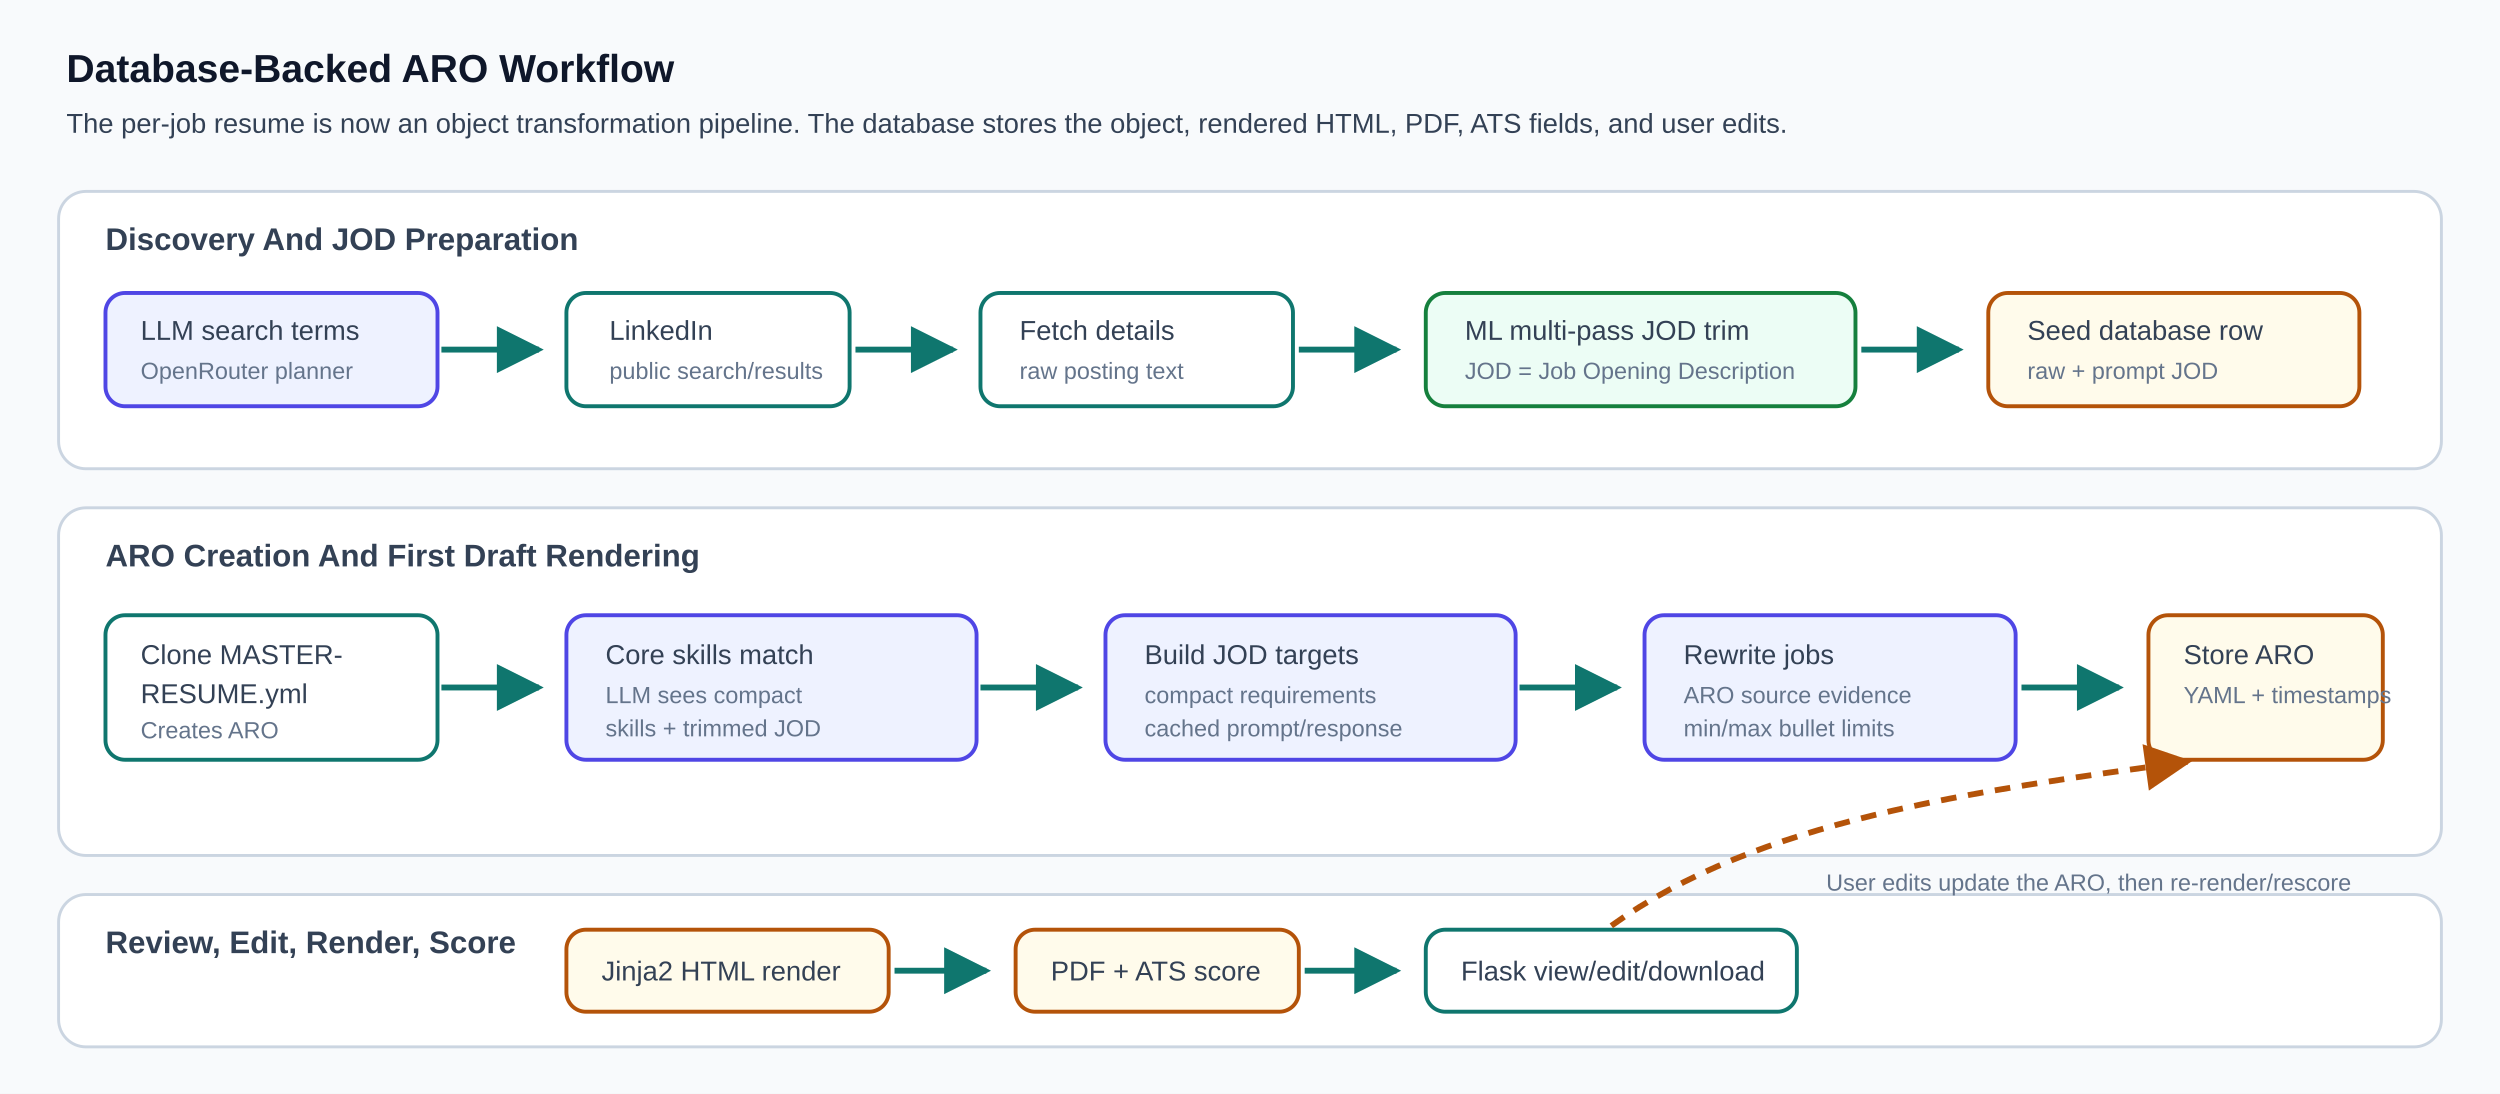
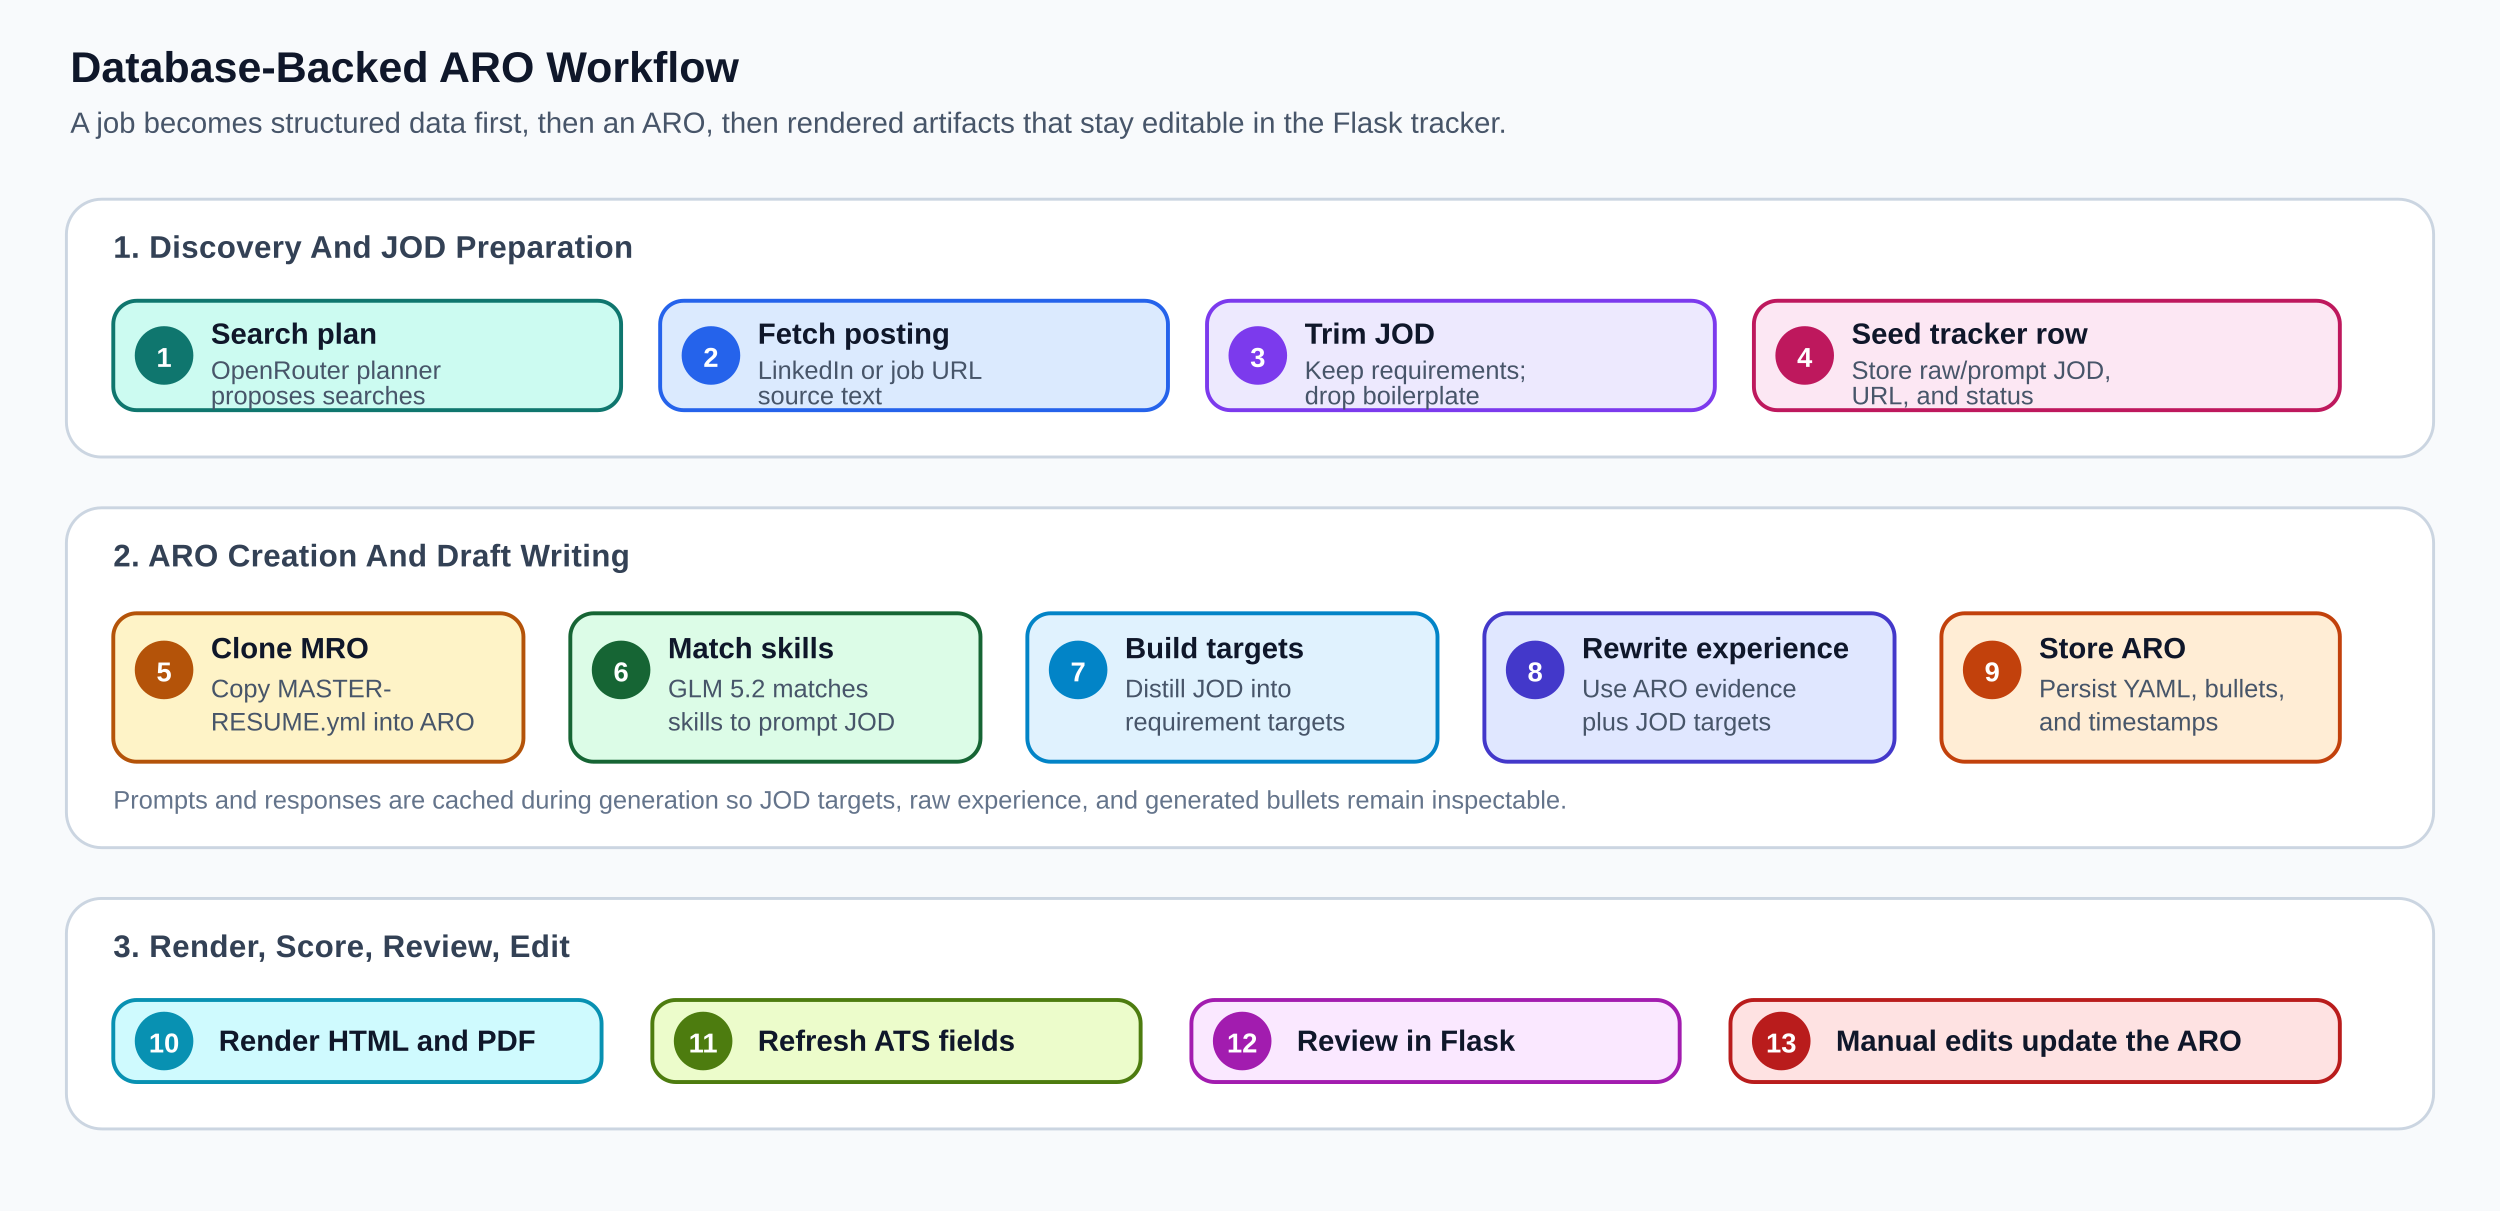
- <svg xmlns="http://www.w3.org/2000/svg" width="1280" height="560" viewBox="0 0 1280 560" role="img" aria-labelledby="title desc">
+ <svg xmlns="http://www.w3.org/2000/svg" width="1280" height="620" viewBox="0 0 1280 620" role="img" aria-labelledby="title desc">
  <defs>
    <style>
      .bg { fill: #f8fafc; }
-       .lane { fill: #ffffff; stroke: #cbd5e1; stroke-width: 1.5; rx: 14; }
-       .box { fill: #ffffff; stroke: #0f766e; stroke-width: 2; rx: 10; }
-       .ai { fill: #eef2ff; stroke: #4f46e5; stroke-width: 2; rx: 10; }
-       .local { fill: #ecfdf5; stroke: #15803d; stroke-width: 2; rx: 10; }
-       .db { fill: #fffbeb; stroke: #b45309; stroke-width: 2; rx: 10; }
-       .title { font: 700 20px Arial, sans-serif; fill: #0f172a; }
-       .laneTitle { font: 700 16px Arial, sans-serif; fill: #334155; }
-       .text { font: 14px Arial, sans-serif; fill: #334155; }
-       .small { font: 12px Arial, sans-serif; fill: #64748b; }
-       .arrow { stroke: #0f766e; stroke-width: 3; marker-end: url(#arrow); fill: none; }
-       .feedback { stroke: #b45309; stroke-width: 3; marker-end: url(#amberArrow); fill: none; stroke-dasharray: 8 6; }
+       .lane { fill: #ffffff; stroke: #cbd5e1; stroke-width: 1.5; }
+       .step1 { fill: #ccfbf1; stroke: #0f766e; stroke-width: 2; }
+       .step2 { fill: #dbeafe; stroke: #2563eb; stroke-width: 2; }
+       .step3 { fill: #ede9fe; stroke: #7c3aed; stroke-width: 2; }
+       .step4 { fill: #fce7f3; stroke: #be185d; stroke-width: 2; }
+       .step5 { fill: #fef3c7; stroke: #b45309; stroke-width: 2; }
+       .step6 { fill: #dcfce7; stroke: #166534; stroke-width: 2; }
+       .step7 { fill: #e0f2fe; stroke: #0284c7; stroke-width: 2; }
+       .step8 { fill: #e0e7ff; stroke: #4338ca; stroke-width: 2; }
+       .step9 { fill: #ffedd5; stroke: #c2410c; stroke-width: 2; }
+       .step10 { fill: #cffafe; stroke: #0891b2; stroke-width: 2; }
+       .step11 { fill: #ecfccb; stroke: #4d7c0f; stroke-width: 2; }
+       .step12 { fill: #fae8ff; stroke: #a21caf; stroke-width: 2; }
+       .step13 { fill: #fee2e2; stroke: #b91c1c; stroke-width: 2; }
+       .num1 { fill: #0f766e; }
+       .num2 { fill: #2563eb; }
+       .num3 { fill: #7c3aed; }
+       .num4 { fill: #be185d; }
+       .num5 { fill: #b45309; }
+       .num6 { fill: #166534; }
+       .num7 { fill: #0284c7; }
+       .num8 { fill: #4338ca; }
+       .num9 { fill: #c2410c; }
+       .num10 { fill: #0891b2; }
+       .num11 { fill: #4d7c0f; }
+       .num12 { fill: #a21caf; }
+       .num13 { fill: #b91c1c; }
+       .numText { font: 700 14px Arial, sans-serif; fill: #ffffff; dominant-baseline: central; text-anchor: middle; }
+       .title { font: 700 22px Arial, sans-serif; fill: #0f172a; }
+       .subtitle { font: 15px Arial, sans-serif; fill: #475569; }
+       .laneTitle { font: 700 16px Arial, sans-serif; fill: #334155; letter-spacing: .2px; }
+       .cardTitle { font: 700 15px Arial, sans-serif; fill: #0f172a; }
+       .body { font: 13px Arial, sans-serif; fill: #475569; }
+       .note { font: 13px Arial, sans-serif; fill: #64748b; }
    </style>
-     <marker id="arrow" viewBox="0 0 10 10" refX="9" refY="5" markerWidth="8" markerHeight="8" orient="auto-start-reverse">
-       <path d="M 0 0 L 10 5 L 0 10 z" fill="#0f766e" />
-     </marker>
-     <marker id="amberArrow" viewBox="0 0 10 10" refX="9" refY="5" markerWidth="8" markerHeight="8" orient="auto-start-reverse">
-       <path d="M 0 0 L 10 5 L 0 10 z" fill="#b45309" />
-     </marker>
  </defs>
-   <rect class="bg" x="0" y="0" width="1280" height="560" />
-   <text class="title" x="34" y="42">Database-Backed ARO Workflow</text>
-   <text class="text" x="34" y="68">The per-job resume is now an object transformation pipeline. The database stores the object, rendered HTML, PDF, ATS fields, and user edits.</text>
-   <rect class="lane" x="30" y="98" width="1220" height="142" />
-   <text class="laneTitle" x="54" y="128">Discovery And JOD Preparation</text>
-   <rect class="ai" x="54" y="150" width="170" height="58" />
-   <text class="text" x="72" y="174">LLM search terms</text>
-   <text class="small" x="72" y="194">OpenRouter planner</text>
-   <path class="arrow" d="M 226 179 L 276 179" />
-   <rect class="box" x="290" y="150" width="145" height="58" />
-   <text class="text" x="312" y="174">LinkedIn</text>
-   <text class="small" x="312" y="194">public search/results</text>
-   <path class="arrow" d="M 438 179 L 488 179" />
-   <rect class="box" x="502" y="150" width="160" height="58" />
-   <text class="text" x="522" y="174">Fetch details</text>
-   <text class="small" x="522" y="194">raw posting text</text>
-   <path class="arrow" d="M 665 179 L 715 179" />
-   <rect class="local" x="730" y="150" width="220" height="58" />
-   <text class="text" x="750" y="174">ML multi-pass JOD trim</text>
-   <text class="small" x="750" y="194">JOD = Job Opening Description</text>
-   <path class="arrow" d="M 953 179 L 1003 179" />
-   <rect class="db" x="1018" y="150" width="190" height="58" />
-   <text class="text" x="1038" y="174">Seed database row</text>
-   <text class="small" x="1038" y="194">raw + prompt JOD</text>
-   <rect class="lane" x="30" y="260" width="1220" height="178" />
-   <text class="laneTitle" x="54" y="290">ARO Creation And First Draft Rendering</text>
-   <rect class="box" x="54" y="315" width="170" height="74" />
-   <text class="text" x="72" y="340">Clone MASTER-</text>
-   <text class="text" x="72" y="360">RESUME.yml</text>
-   <text class="small" x="72" y="378">Creates ARO</text>
-   <path class="arrow" d="M 226 352 L 276 352" />
-   <rect class="ai" x="290" y="315" width="210" height="74" />
-   <text class="text" x="310" y="340">Core skills match</text>
-   <text class="small" x="310" y="360">LLM sees compact</text>
-   <text class="small" x="310" y="377">skills + trimmed JOD</text>
-   <path class="arrow" d="M 502 352 L 552 352" />
-   <rect class="ai" x="566" y="315" width="210" height="74" />
-   <text class="text" x="586" y="340">Build JOD targets</text>
-   <text class="small" x="586" y="360">compact requirements</text>
-   <text class="small" x="586" y="377">cached prompt/response</text>
-   <path class="arrow" d="M 778 352 L 828 352" />
-   <rect class="ai" x="842" y="315" width="190" height="74" />
-   <text class="text" x="862" y="340">Rewrite jobs</text>
-   <text class="small" x="862" y="360">ARO source evidence</text>
-   <text class="small" x="862" y="377">min/max bullet limits</text>
-   <path class="arrow" d="M 1035 352 L 1085 352" />
-   <rect class="db" x="1100" y="315" width="120" height="74" />
-   <text class="text" x="1118" y="340">Store ARO</text>
-   <text class="small" x="1118" y="360">YAML + timestamps</text>
-   <rect class="lane" x="30" y="458" width="1220" height="78" />
-   <text class="laneTitle" x="54" y="488">Review, Edit, Render, Score</text>
-   <rect class="db" x="290" y="476" width="165" height="42" />
-   <text class="text" x="308" y="502">Jinja2 HTML render</text>
-   <path class="arrow" d="M 458 497 L 505 497" />
-   <rect class="db" x="520" y="476" width="145" height="42" />
-   <text class="text" x="538" y="502">PDF + ATS score</text>
-   <path class="arrow" d="M 668 497 L 715 497" />
-   <rect class="box" x="730" y="476" width="190" height="42" />
-   <text class="text" x="748" y="502">Flask view/edit/download</text>
-   <path class="feedback" d="M 825 474 C 900 420 1010 405 1120 390" />
-   <text class="small" x="935" y="456">User edits update the ARO, then re-render/rescore</text>
+   <rect class="bg" x="0" y="0" width="1280" height="620" />
+   <text class="title" x="36" y="42">Database-Backed ARO Workflow</text>
+   <text class="subtitle" x="36" y="68">A job becomes structured data first, then an ARO, then rendered artifacts that stay editable in the Flask tracker.</text>
+   <rect class="lane" x="34" y="102" width="1212" height="132" rx="18" />
+   <text class="laneTitle" x="58" y="132">1. Discovery And JOD Preparation</text>
+   <rect class="step1" x="58" y="154" width="260" height="56" rx="12" />
+   <circle class="num1" cx="84" cy="182" r="15" />
+   <text class="numText" x="84" y="183">1</text>
+   <text class="cardTitle" x="108" y="176">Search plan</text>
+   <text class="body" x="108" y="194">OpenRouter planner</text>
+   <text class="body" x="108" y="207">proposes searches</text>
+   <rect class="step2" x="338" y="154" width="260" height="56" rx="12" />
+   <circle class="num2" cx="364" cy="182" r="15" />
+   <text class="numText" x="364" y="183">2</text>
+   <text class="cardTitle" x="388" y="176">Fetch posting</text>
+   <text class="body" x="388" y="194">LinkedIn or job URL</text>
+   <text class="body" x="388" y="207">source text</text>
+   <rect class="step3" x="618" y="154" width="260" height="56" rx="12" />
+   <circle class="num3" cx="644" cy="182" r="15" />
+   <text class="numText" x="644" y="183">3</text>
+   <text class="cardTitle" x="668" y="176">Trim JOD</text>
+   <text class="body" x="668" y="194">Keep requirements;</text>
+   <text class="body" x="668" y="207">drop boilerplate</text>
+   <rect class="step4" x="898" y="154" width="300" height="56" rx="12" />
+   <circle class="num4" cx="924" cy="182" r="15" />
+   <text class="numText" x="924" y="183">4</text>
+   <text class="cardTitle" x="948" y="176">Seed tracker row</text>
+   <text class="body" x="948" y="194">Store raw/prompt JOD,</text>
+   <text class="body" x="948" y="207">URL, and status</text>
+   <rect class="lane" x="34" y="260" width="1212" height="174" rx="18" />
+   <text class="laneTitle" x="58" y="290">2. ARO Creation And Draft Writing</text>
+   <rect class="step5" x="58" y="314" width="210" height="76" rx="12" />
+   <circle class="num5" cx="84" cy="343" r="15" />
+   <text class="numText" x="84" y="344">5</text>
+   <text class="cardTitle" x="108" y="337">Clone MRO</text>
+   <text class="body" x="108" y="357">Copy MASTER-</text>
+   <text class="body" x="108" y="374">RESUME.yml into ARO</text>
+   <rect class="step6" x="292" y="314" width="210" height="76" rx="12" />
+   <circle class="num6" cx="318" cy="343" r="15" />
+   <text class="numText" x="318" y="344">6</text>
+   <text class="cardTitle" x="342" y="337">Match skills</text>
+   <text class="body" x="342" y="357">GLM 5.2 matches</text>
+   <text class="body" x="342" y="374">skills to prompt JOD</text>
+   <rect class="step7" x="526" y="314" width="210" height="76" rx="12" />
+   <circle class="num7" cx="552" cy="343" r="15" />
+   <text class="numText" x="552" y="344">7</text>
+   <text class="cardTitle" x="576" y="337">Build targets</text>
+   <text class="body" x="576" y="357">Distill JOD into</text>
+   <text class="body" x="576" y="374">requirement targets</text>
+   <rect class="step8" x="760" y="314" width="210" height="76" rx="12" />
+   <circle class="num8" cx="786" cy="343" r="15" />
+   <text class="numText" x="786" y="344">8</text>
+   <text class="cardTitle" x="810" y="337">Rewrite experience</text>
+   <text class="body" x="810" y="357">Use ARO evidence</text>
+   <text class="body" x="810" y="374">plus JOD targets</text>
+   <rect class="step9" x="994" y="314" width="204" height="76" rx="12" />
+   <circle class="num9" cx="1020" cy="343" r="15" />
+   <text class="numText" x="1020" y="344">9</text>
+   <text class="cardTitle" x="1044" y="337">Store ARO</text>
+   <text class="body" x="1044" y="357">Persist YAML, bullets,</text>
+   <text class="body" x="1044" y="374">and timestamps</text>
+   <text class="note" x="58" y="414">Prompts and responses are cached during generation so JOD targets, raw experience, and generated bullets remain inspectable.</text>
+   <rect class="lane" x="34" y="460" width="1212" height="118" rx="18" />
+   <text class="laneTitle" x="58" y="490">3. Render, Score, Review, Edit</text>
+   <rect class="step10" x="58" y="512" width="250" height="42" rx="12" />
+   <circle class="num10" cx="84" cy="533" r="15" />
+   <text class="numText" x="84" y="534">10</text>
+   <text class="cardTitle" x="112" y="538">Render HTML and PDF</text>
+   <rect class="step11" x="334" y="512" width="250" height="42" rx="12" />
+   <circle class="num11" cx="360" cy="533" r="15" />
+   <text class="numText" x="360" y="534">11</text>
+   <text class="cardTitle" x="388" y="538">Refresh ATS fields</text>
+   <rect class="step12" x="610" y="512" width="250" height="42" rx="12" />
+   <circle class="num12" cx="636" cy="533" r="15" />
+   <text class="numText" x="636" y="534">12</text>
+   <text class="cardTitle" x="664" y="538">Review in Flask</text>
+   <rect class="step13" x="886" y="512" width="312" height="42" rx="12" />
+   <circle class="num13" cx="912" cy="533" r="15" />
+   <text class="numText" x="912" y="534">13</text>
+   <text class="cardTitle" x="940" y="538">Manual edits update the ARO</text>
</svg>
